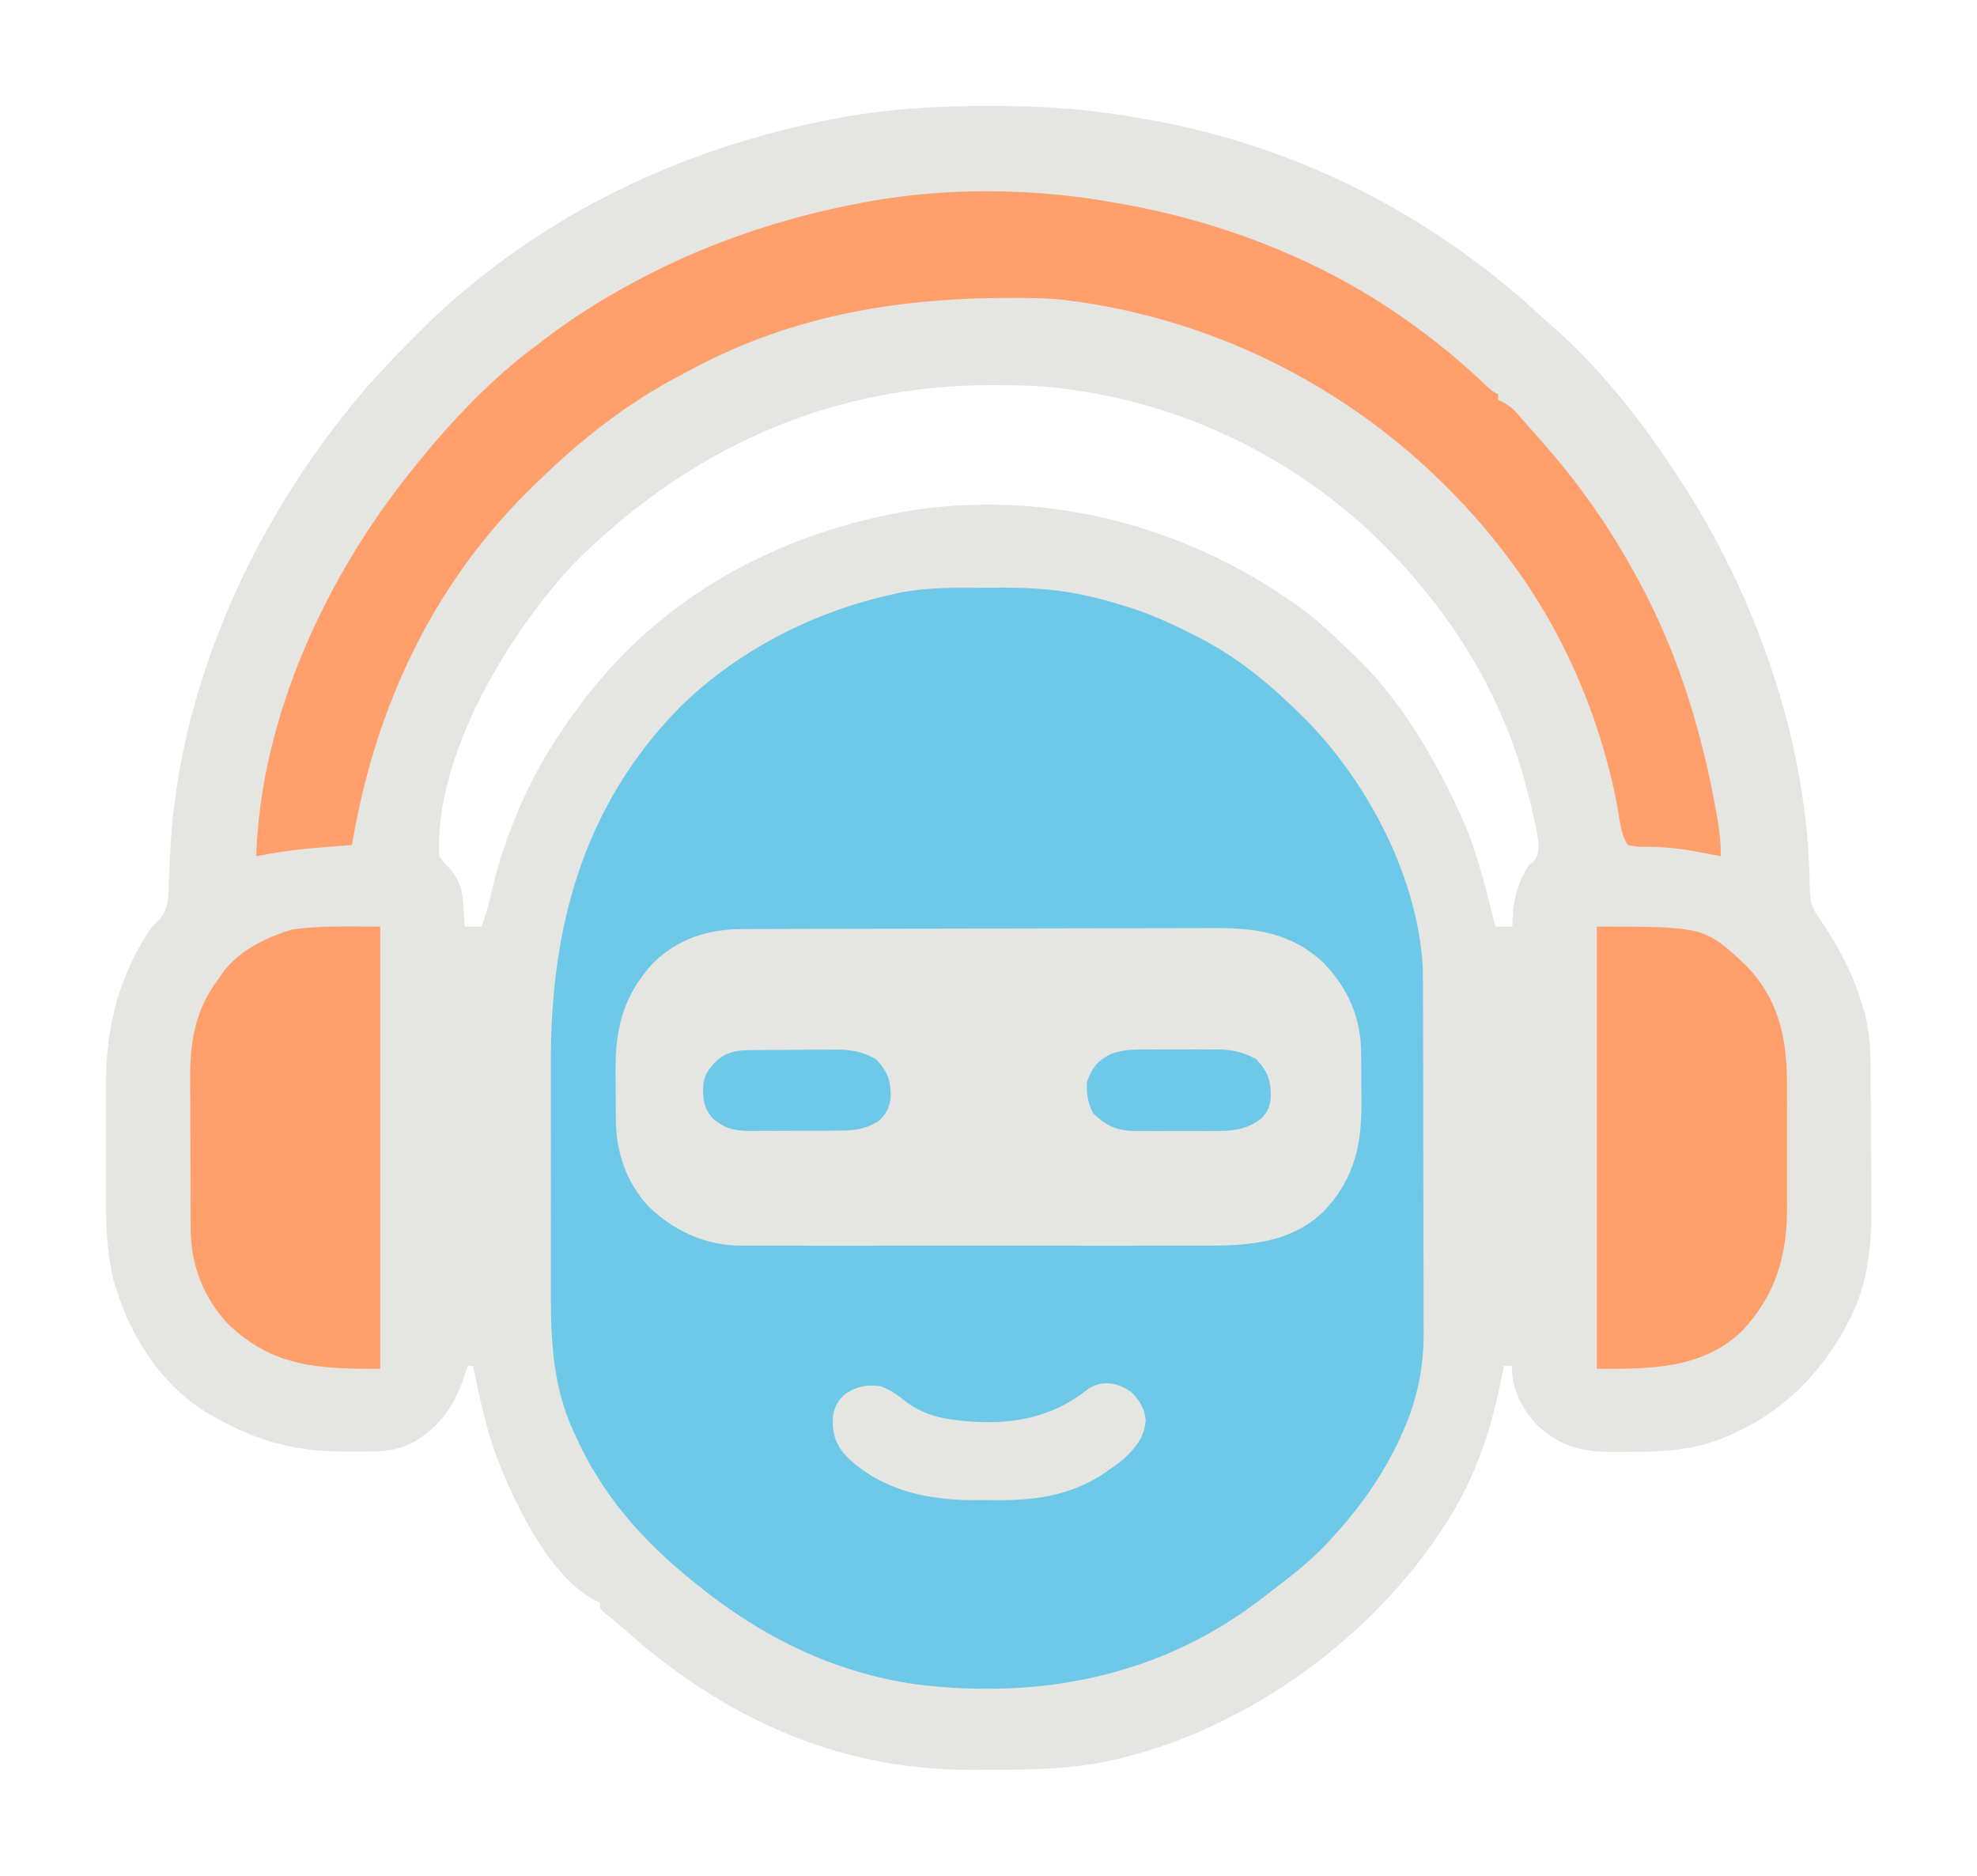
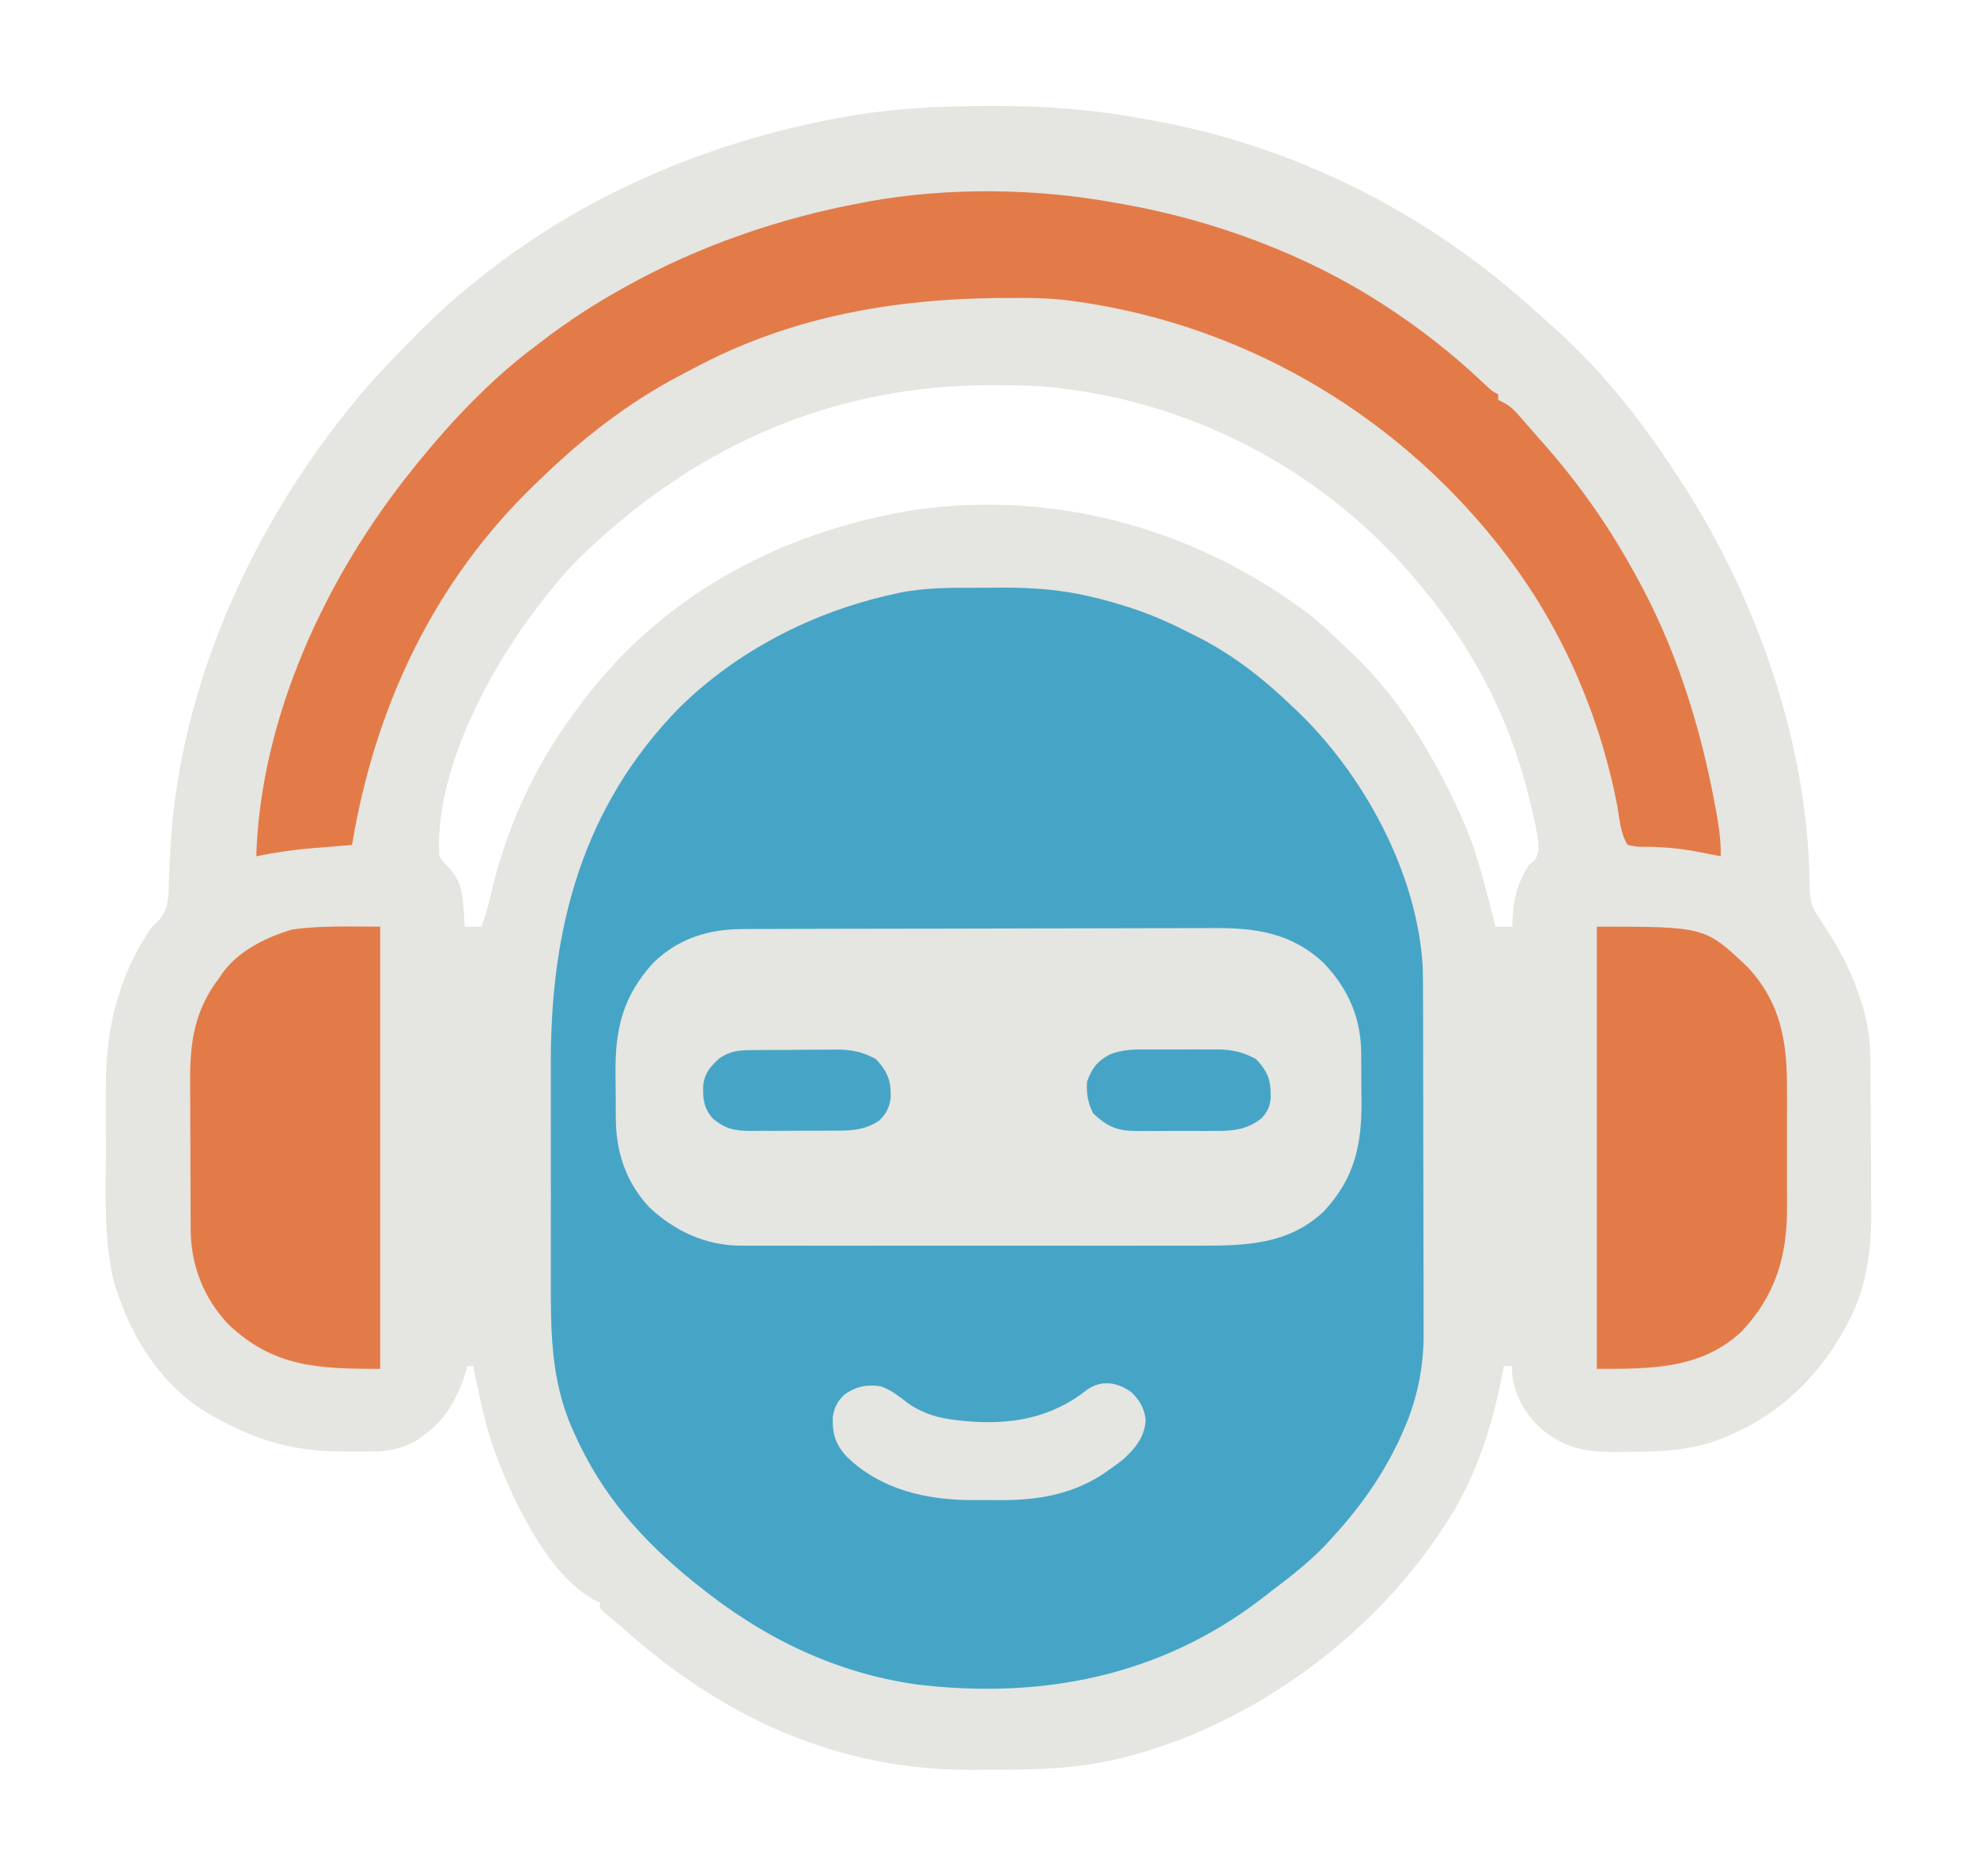
<svg xmlns="http://www.w3.org/2000/svg" width="702" height="666" viewBox="161 156 702 666">
-   <style>.tn-ink{fill:#e5e5e1}.tn-signal{fill:#6ec9e8}.tn-pulse{fill:#ff9f6b}</style>
+   <style>.tn-ink{fill:#e5e5e1}.tn-signal{fill:#46a5c6}.tn-pulse{fill:#e37b48}</style>
  <path d="m512.375 193.625 3.027.001c17.187.036 33.706 1.262 50.598 4.374l3.155.551c51.495 9.115 98.851 33.015 137.388 68.215a296 296 0 0 0 4.883 4.343C728.796 286.291 743.44 304.726 756 324l1.051 1.588c27.53 41.794 46.098 94.56 46.534 144.879.087 4.745.485 7.611 3.415 11.533l1.648 2.543 1.727 2.644c4.897 7.737 8.611 15.28 11.375 24l.639 2.017c2.023 6.675 2.759 13.167 2.788 20.114l.02 2.107q.027 3.425.041 6.848l.013 2.391q.03 6.273.044 12.546c.011 4.271.046 8.541.085 12.811.027 3.326.035 6.651.038 9.977q.008 2.358.035 4.714c.156 13.882-1.37 28.204-8.14 40.601l-1.034 1.97c-10.919 20.196-28 34.911-50.096 41.565-8.438 2.147-16.504 2.649-25.196 2.598-2.249-.009-4.496.021-6.745.052-11.214.056-19.018-1.712-27.453-9.576-5.099-5.477-8.525-11.784-8.914-19.359L698 641h-3l-.348 1.826C690.908 662.1 685.607 679.386 675 696l-1.038 1.634c-25.14 39.045-68.057 70.609-113.087 82.116l-2.346.602c-14.338 3.477-28.202 3.993-42.904 3.964-3.289-.003-6.577.02-9.865.045-47.383.143-88.086-18.593-123.144-49.942a159 159 0 0 0-3.568-3.033l-1.946-1.613-1.795-1.463C374 727 374 727 374 725l-1.742-.859c-17.184-8.681-30.937-38.959-36.719-56.047-2.797-8.867-4.695-17.989-6.539-27.094h-2l-.734 2.414c-3.503 11.072-8.156 18.201-18.106 24.473-4.896 2.523-9.503 3.427-14.965 3.449l-1.929.026a503 503 0 0 1-6.141.013l-2.117-.004c-17.537-.082-30.706-3.712-46.008-12.371l-2.617-1.465c-17.204-10.561-28.037-28.724-33.282-47.807-3.137-14.156-2.557-28.771-2.492-43.184.017-3.838.007-7.675-.011-11.512-.011-3.009-.007-6.018.001-9.028q.003-2.12-.008-4.239c-.08-20.474 4.555-39.764 16.409-56.765l2.684-2.574c3.588-4.197 3.16-9.645 3.318-14.899.104-3.263.296-6.522.486-9.781l.114-1.994C224.999 399.789 249.999 344.156 285 301l1.228-1.54c6.904-8.608 14.562-16.457 22.335-24.273l1.462-1.478A226 226 0 0 1 331 255l2.073-1.647c35.501-27.939 77.698-46.045 121.864-54.728l1.85-.369c18.407-3.619 36.858-4.668 55.588-4.631M370 351l-2.219 2.09c-5.404 5.243-10.187 10.956-14.781 16.91l-1.211 1.57C334.199 394.648 315.304 430.054 317 460c1.242 1.844 1.242 1.844 2.875 3.5 4.508 4.616 5.365 8.958 5.75 15.313l.117 1.81c.094 1.459.177 2.918.258 4.377h6a89 89 0 0 0 3.008-10.258C340.459 450.793 350.316 428.714 365 409l1.192-1.641C395.212 367.565 437.979 344.726 486 337c49.61-7.089 99.159 6.693 139.033 36.474 4.475 3.471 8.605 7.28 12.647 11.241 1.253 1.22 2.536 2.41 3.82 3.598 16.411 15.569 28.047 35.324 37.5 55.687l.815 1.745C685.536 458.252 688.617 471.72 692 485h6l.043-2.273c.352-7.558 1.778-13.362 5.957-19.727l1.664-1.34c1.716-2.133 1.721-3.796 1.598-6.478-.567-4.723-1.695-9.317-2.825-13.932l-.816-3.349C696.301 408.82 682.547 383.636 663 361l-1.442-1.672c-33.208-38.127-80.183-61.95-130.624-66.145-5.517-.344-11.033-.428-16.559-.433l-1.896-.002C457.543 292.841 409.655 313.556 370 351" class="tn-ink" />
  <path d="M508.398 364.684c2.833.003 5.664-.02 8.497-.046 11.035-.039 21.377.731 32.105 3.362l2.869.696a173 173 0 0 1 7.194 2.054l2.534.771c7.833 2.47 15.117 5.718 22.403 9.48l2.875 1.424c11.89 6.136 22.502 14.33 32.125 23.575l1.413 1.318c24.354 22.758 43.815 58.207 45.778 91.967.082 3.711.103 7.416.1 11.128q.008 2.123.02 4.247c.017 3.814.022 7.628.024 11.443q.001 3.587.01 7.175.028 12.553.026 25.105c-.002 7.762.02 15.522.05 23.284q.04 10.044.037 20.09c-.001 3.985.005 7.97.026 11.954q.028 5.63.005 11.26-.003 2.044.015 4.092c.105 12.575-2.39 24.37-7.63 35.874l-.887 1.976C651.912 679.983 643.725 691.42 634 702l-2.203 2.418c-5.837 6.107-12.411 11.228-19.13 16.317a402 402 0 0 0-4.343 3.355c-35.658 27.117-77.65 35.297-121.788 29.962-29.17-4.112-54.74-16.688-77.536-35.052l-1.761-1.41c-18.29-14.757-32.64-30.957-42.24-52.59l-.772-1.71c-7.751-17.429-7.685-35.324-7.63-54.035.008-3.476 0-6.95-.004-10.427q-.007-8.757.016-17.514c.016-6.687.01-13.374-.006-20.06q-.02-8.7-.007-17.399.008-5.157-.005-10.313c-.122-48.093 11.283-91.274 45.784-126.417C423.022 386.857 449.83 373.2 478 367l2.457-.565c9.26-1.848 18.53-1.773 27.94-1.75" class="tn-signal" />
  <path d="m424.772 485.853 2.35-.011c2.597-.011 5.193-.015 7.789-.02q2.794-.008 5.589-.02c6.116-.02 12.232-.03 18.348-.04l6.326-.012q14.865-.03 29.73-.042 17.133-.015 34.268-.077 13.259-.044 26.517-.048c5.275-.002 10.549-.011 15.823-.036q7.45-.035 14.9-.018 2.722.001 5.447-.02c15.123-.107 27.8 1.675 39.298 12.526 8.715 9.22 13.146 19.528 13.179 32.098l.02 2.646q.015 2.766.015 5.532c.004 2.785.04 5.568.079 8.353.1 15.688-2.294 27.405-13.293 39.336-12.573 11.955-27.953 12.299-44.217 12.259l-5.492.01c-4.953.01-9.905.006-14.857 0-5.192-.005-10.384-.001-15.576.003q-13.075.004-26.15-.011a13821 13821 0 0 0-30.201.004q-12.984.013-25.968.005-7.747-.006-15.493.003-7.283.008-14.565-.01-2.669-.004-5.336.002c-2.434.006-4.867-.001-7.301-.011l-2.116.014c-12.448-.098-23.622-5.296-32.541-13.858-8.17-8.857-11.647-19.591-11.68-31.422l-.02-2.574q-.015-2.687-.014-5.373a664 664 0 0 0-.08-8.11c-.102-15.703 2.566-27.21 13.482-39.153 8.882-8.61 19.633-11.928 31.74-11.925" class="tn-ink" />
  <path d="m557 228 2.726.472c32.051 5.661 64.97 17.791 92.274 35.528l1.746 1.131c11.923 7.819 23.159 16.642 33.524 26.429 3.551 3.351 3.551 3.351 5.73 4.44v2l1.75.859c2.756 1.398 4.217 3.065 6.25 5.391l1.161 1.326q1.258 1.442 2.509 2.891a456 456 0 0 0 4.127 4.674C720.74 326.65 731.216 341.252 740 357l1.304 2.306c14.412 25.685 23.262 53.497 28.634 82.382l.327 1.751c1.031 5.594 1.849 10.858 1.735 16.561l-3.156-.621q-2.172-.412-4.344-.817l-2.299-.43c-6.066-1.072-12.036-1.543-18.197-1.489-1.906-.041-1.906-.041-5.004-.643-2.619-3.887-2.916-9.419-3.75-14-6.34-32.562-19.841-63.692-40.25-90l-2.133-2.773c-38.155-48.011-93.145-79.402-154.127-86.762-4.516-.488-8.986-.642-13.525-.668l-2.455-.022c-40.976-.275-79.53 5.634-116.108 25.336a337 337 0 0 1-4.648 2.44C383.955 299.049 367.585 311.822 353 326l-1.84 1.762C315.096 362.353 294.107 407.003 286 456l-1.937.152c-2.959.235-5.917.479-8.875.723l-3.045.238c-6.81.57-13.445 1.539-20.143 2.887 1.499-49.664 25.087-99.96 56-138l1.276-1.588C321.42 305.402 335.485 290.54 351 279l3.465-2.652A229 229 0 0 1 381 259l2.187-1.23C409.165 243.291 437.774 233.437 467 228l2.611-.496c28.048-5.061 59.398-4.678 87.389.496M296 485v157c-21.892 0-37.828-.528-53.898-15.805-8.77-9.229-13.41-21.13-13.393-33.782l-.02-2.157a957 957 0 0 1-.025-6.986l-.02-4.917q-.017-5.143-.015-10.286c.001-4.359-.027-8.718-.061-13.077-.023-3.385-.026-6.77-.025-10.154a595 595 0 0 0-.027-4.816c-.124-14.039 1.601-25.589 10.484-37.02l1.227-1.824c5.626-7.68 15.665-12.627 24.648-15.176 10.28-1.443 20.745-1 31.125-1M728 485c38.442 0 38.442 0 53.676 14.492 11.789 12.721 13.956 26.739 13.855 43.289l.012 4.761q.008 4.957-.022 9.914c-.022 4.199-.009 8.397.015 12.596.014 3.27.01 6.541-.001 9.812q-.003 2.32.01 4.64c.082 17.269-3.99 31.314-16.1 44.203C765.025 642.229 746.884 642 728 642z" class="tn-pulse" />
  <path d="M562.852 650.379c2.97 3.033 4.58 5.729 4.96 9.996-.493 5.942-3.558 9.659-7.812 13.625-2.093 1.7-4.26 3.248-6.5 4.75l-1.557 1.068c-11.878 7.443-24.313 8.984-38.023 8.779-2.55-.034-5.096-.021-7.646-.001-16.197-.013-32.385-3.633-44.461-15.283-4.125-4.376-5.287-8.121-5.121-14.063.485-3.541 1.686-5.83 4.308-8.25 4.004-2.767 8.047-3.597 12.829-2.781 3.653 1.314 6.544 3.616 9.582 5.992 5.525 3.817 10.965 5.335 17.589 6.039l2.229.245c16.13 1.559 30.829-.774 43.81-11.12 5.11-3.583 10.94-2.625 15.813 1.004" class="tn-ink" />
  <path d="m427.198 528.839 2.48-.03 2.654-.012 2.757-.017q2.886-.014 5.772-.02c2.93-.01 5.86-.041 8.79-.072q2.808-.01 5.618-.016l2.636-.037c5.464.019 9.262.759 14.095 3.365 4.247 4.583 5.365 7.567 5.277 13.68-.418 3.498-1.632 5.986-4.277 8.32-5.44 3.485-10.306 3.453-16.657 3.434l-3.092.016q-3.227.01-6.455-.004c-3.286-.008-6.57.02-9.855.052q-3.142.002-6.285-.002l-2.965.034c-5.888-.06-9.182-.656-13.69-4.53-3.2-3.732-3.468-7.108-3.287-11.855.576-4.33 2.6-6.512 5.723-9.395 3.557-2.43 6.512-2.87 10.761-2.911M568.406 528.602l2.677-.01q2.79-.001 5.577.017c2.831.016 5.661 0 8.492-.02q2.721.004 5.442.013l2.541-.018c5.361.063 9.115.879 13.865 3.416 4.301 4.64 5.316 7.578 5.207 13.75-.295 3.207-1.07 4.837-3.207 7.25-5.445 4.29-10.575 4.59-17.317 4.532l-2.953.01q-3.077.006-6.155-.02c-3.132-.022-6.262 0-9.394.025a2000 2000 0 0 1-5.998-.015l-2.822.024c-6.86-.098-10.13-1.548-15.174-6.243-1.9-3.703-2.514-7.16-2.187-11.313 1.666-4.631 3.634-7.285 8.025-9.583 4.44-1.831 8.631-1.85 13.381-1.815" class="tn-signal" />
</svg>
